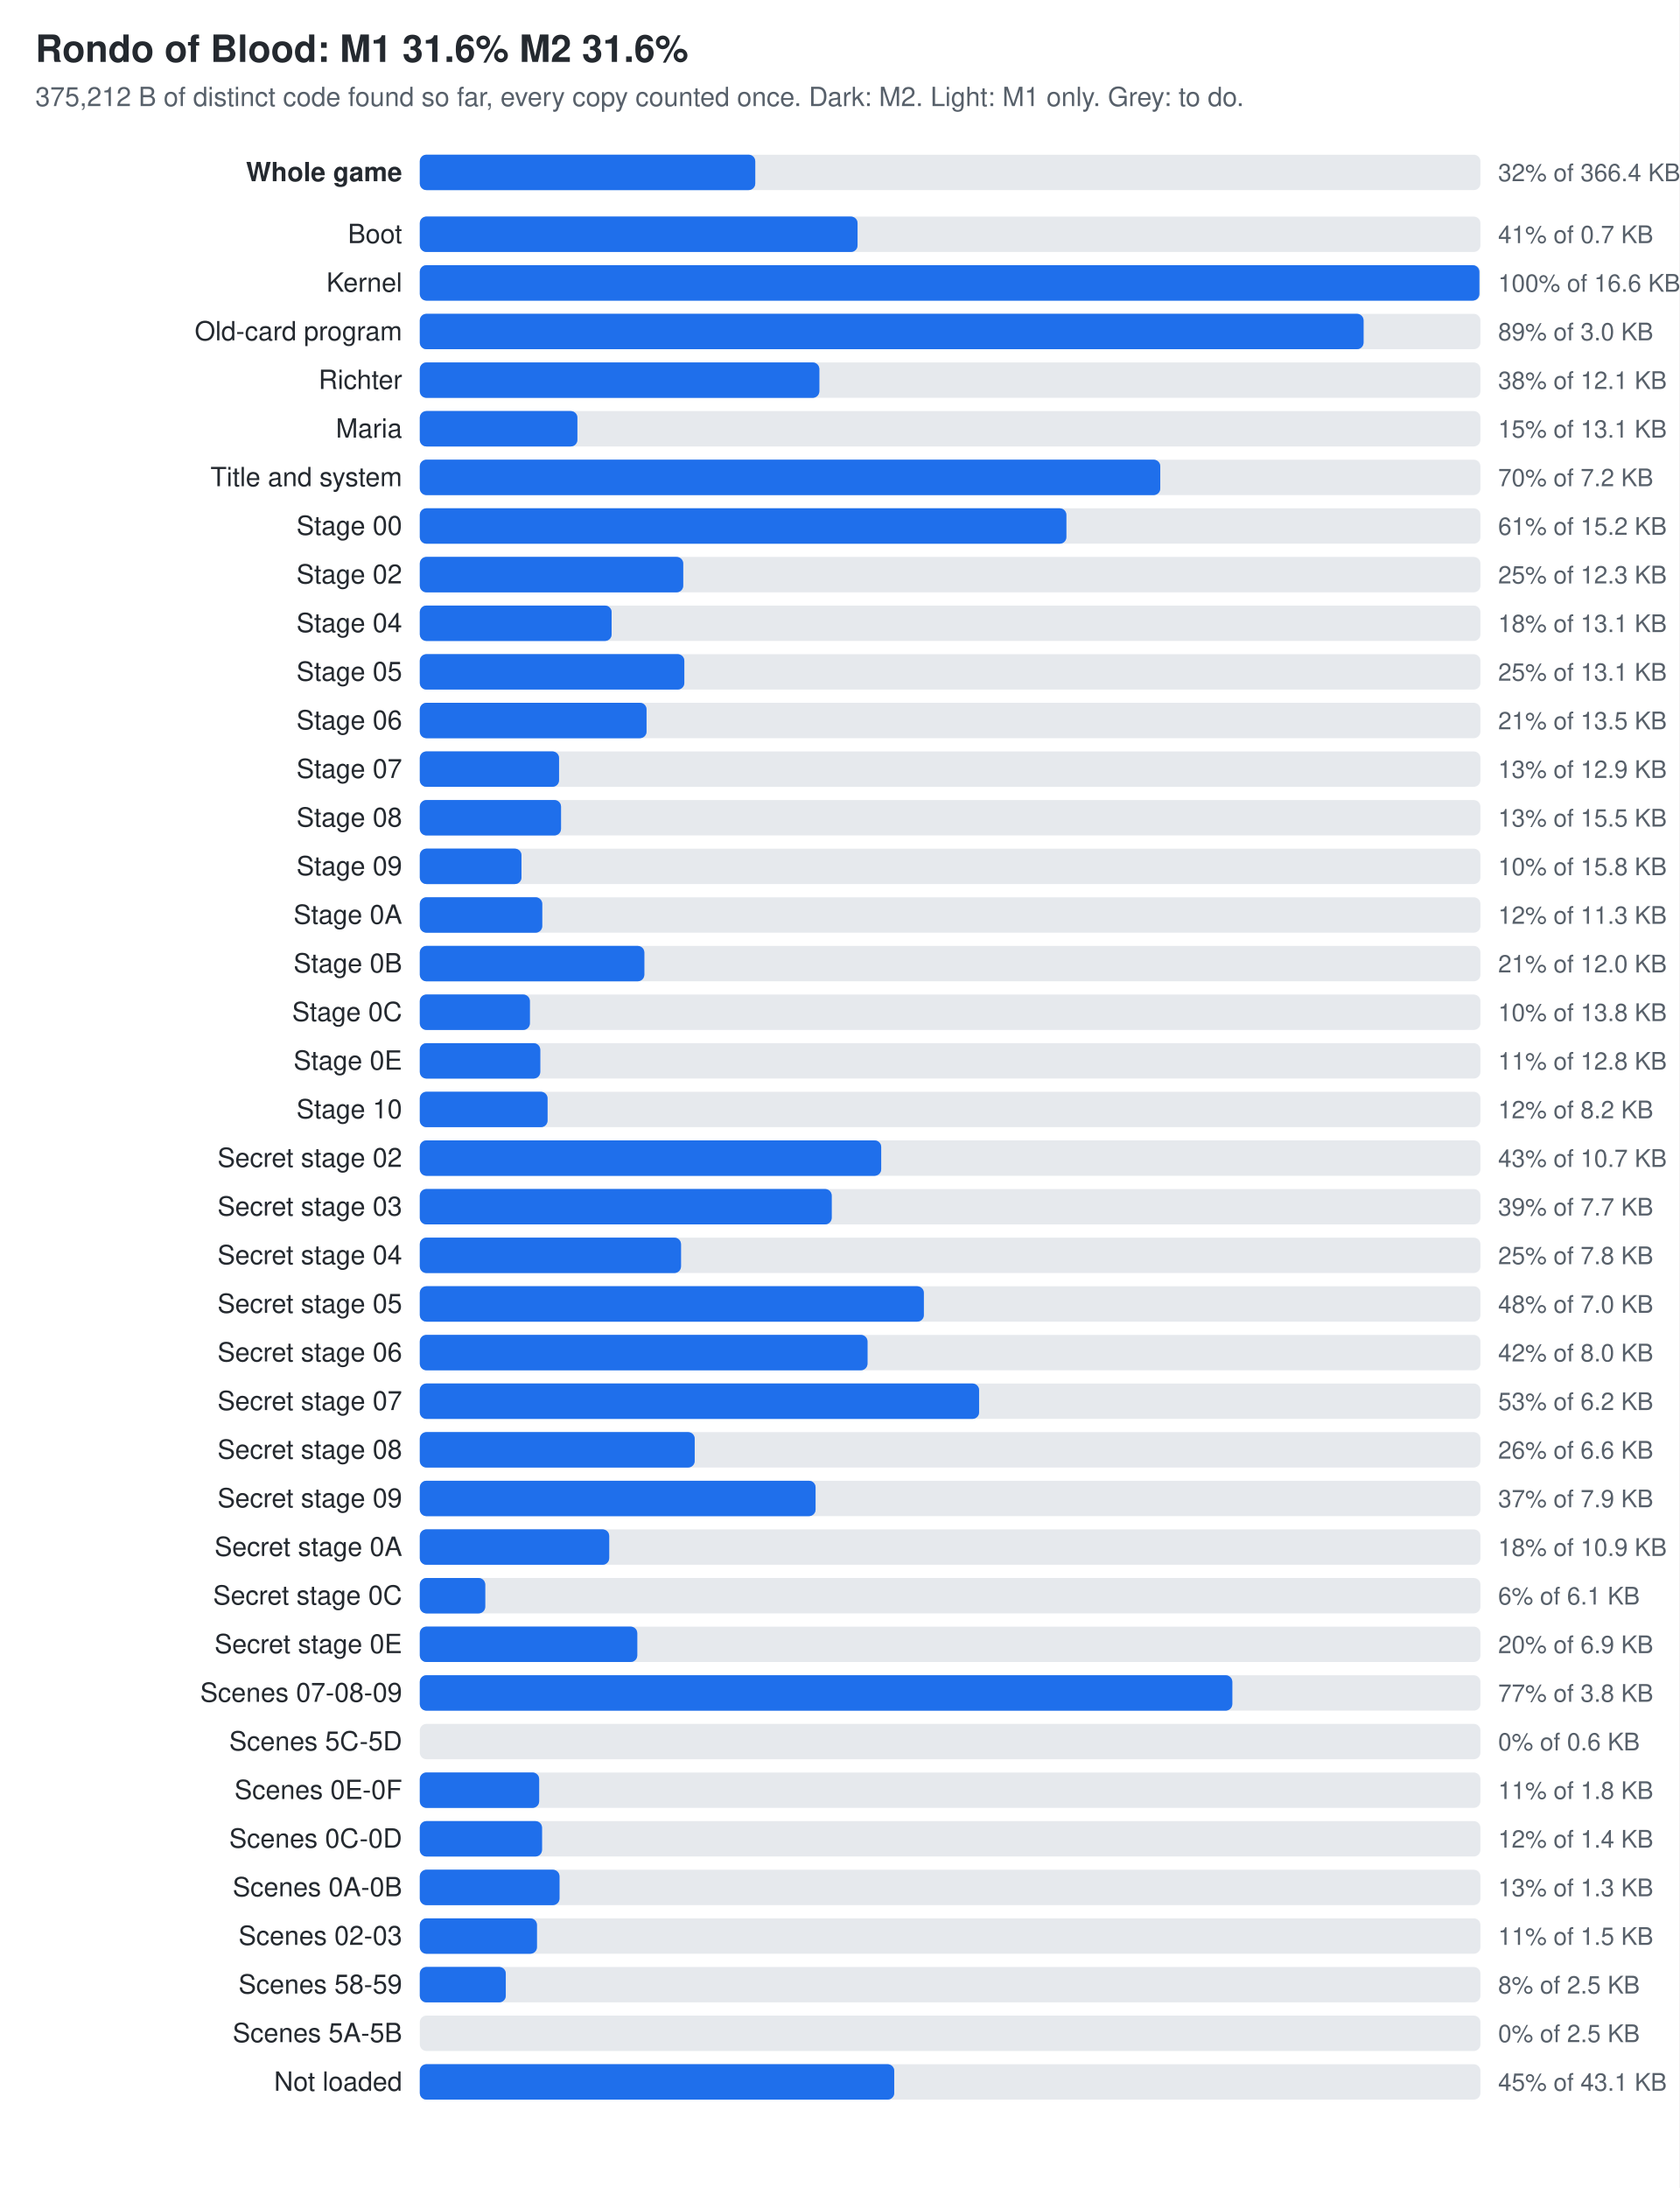
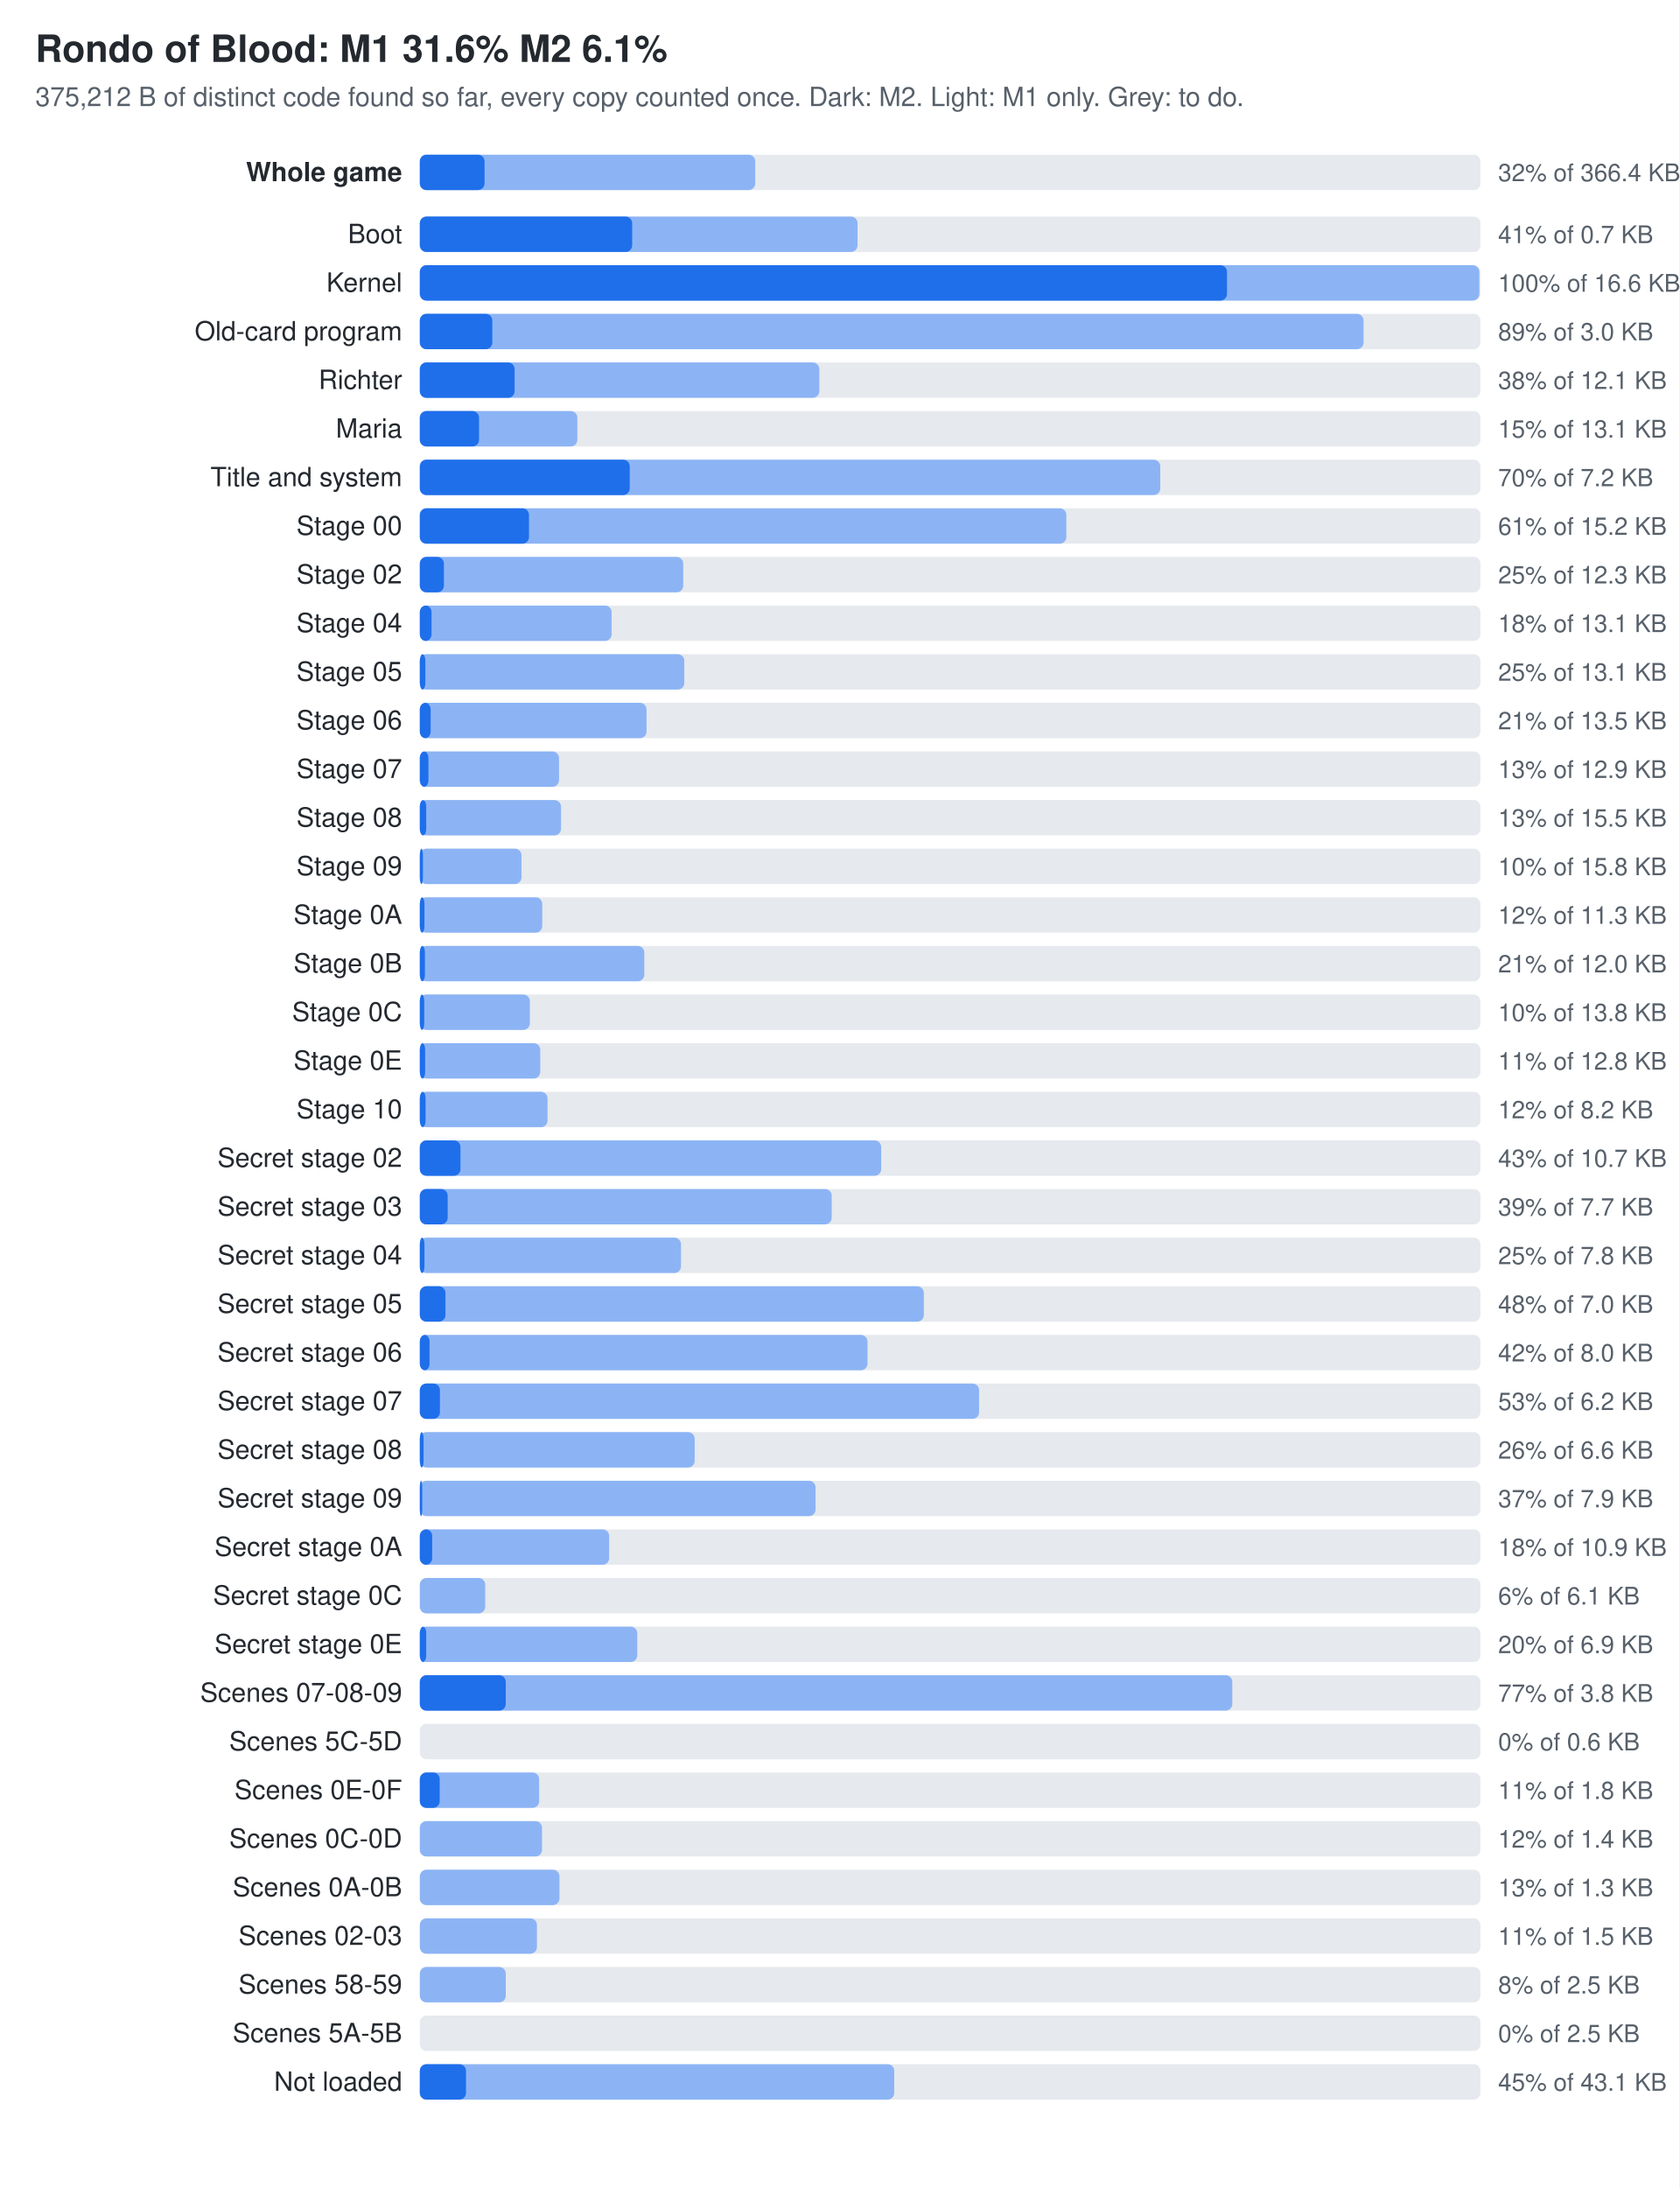
<svg xmlns="http://www.w3.org/2000/svg" width="760" height="990" viewBox="0 0 760 990" font-family="-apple-system,Segoe UI,Helvetica,Arial,sans-serif">
  <rect width="760" height="990" fill="#ffffff" />
-   <text x="16" y="28" font-size="17" font-weight="600" fill="#24292f">Rondo of Blood: M1 31.6%  M2 31.6%</text>
+   <text x="16" y="28" font-size="17" font-weight="600" fill="#24292f">Rondo of Blood: M1 31.6%  M2 6.1%</text>
  <text x="16" y="48" font-size="12" fill="#57606a">375,212 B of distinct code found so far, every copy counted once. Dark: M2. Light: M1 only. Grey: to do.</text>
  <text x="182" y="82" font-size="12" text-anchor="end" fill="#24292f" font-weight="600">Whole game</text>
  <rect x="190" y="70" width="480" height="16" rx="3" fill="#e6e9ed" />
  <rect x="190" y="70" width="151.8" height="16" rx="3" fill="#8cb4f5" />
-   <rect x="190" y="70" width="151.8" height="16" rx="3" fill="#1f6feb" />
+   <rect x="190" y="70" width="29.3" height="16" rx="3" fill="#1f6feb" />
  <text x="678" y="82" font-size="11" fill="#57606a">32% of 366.4 KB</text>
  <text x="182" y="110" font-size="12" text-anchor="end" fill="#24292f">Boot</text>
  <rect x="190" y="98" width="480" height="16" rx="3" fill="#e6e9ed" />
  <rect x="190" y="98" width="198.1" height="16" rx="3" fill="#8cb4f5" />
-   <rect x="190" y="98" width="198.1" height="16" rx="3" fill="#1f6feb" />
+   <rect x="190" y="98" width="96.1" height="16" rx="3" fill="#1f6feb" />
  <text x="678" y="110" font-size="11" fill="#57606a">41% of 0.7 KB</text>
  <text x="182" y="132" font-size="12" text-anchor="end" fill="#24292f">Kernel</text>
  <rect x="190" y="120" width="480" height="16" rx="3" fill="#e6e9ed" />
  <rect x="190" y="120" width="479.5" height="16" rx="3" fill="#8cb4f5" />
-   <rect x="190" y="120" width="479.5" height="16" rx="3" fill="#1f6feb" />
+   <rect x="190" y="120" width="365.3" height="16" rx="3" fill="#1f6feb" />
  <text x="678" y="132" font-size="11" fill="#57606a">100% of 16.6 KB</text>
  <text x="182" y="154" font-size="12" text-anchor="end" fill="#24292f">Old-card program</text>
  <rect x="190" y="142" width="480" height="16" rx="3" fill="#e6e9ed" />
  <rect x="190" y="142" width="427.1" height="16" rx="3" fill="#8cb4f5" />
-   <rect x="190" y="142" width="427.1" height="16" rx="3" fill="#1f6feb" />
+   <rect x="190" y="142" width="32.8" height="16" rx="3" fill="#1f6feb" />
  <text x="678" y="154" font-size="11" fill="#57606a">89% of 3.0 KB</text>
  <text x="182" y="176" font-size="12" text-anchor="end" fill="#24292f">Richter</text>
  <rect x="190" y="164" width="480" height="16" rx="3" fill="#e6e9ed" />
  <rect x="190" y="164" width="180.8" height="16" rx="3" fill="#8cb4f5" />
-   <rect x="190" y="164" width="180.8" height="16" rx="3" fill="#1f6feb" />
+   <rect x="190" y="164" width="42.9" height="16" rx="3" fill="#1f6feb" />
  <text x="678" y="176" font-size="11" fill="#57606a">38% of 12.1 KB</text>
  <text x="182" y="198" font-size="12" text-anchor="end" fill="#24292f">Maria</text>
  <rect x="190" y="186" width="480" height="16" rx="3" fill="#e6e9ed" />
  <rect x="190" y="186" width="71.3" height="16" rx="3" fill="#8cb4f5" />
-   <rect x="190" y="186" width="71.3" height="16" rx="3" fill="#1f6feb" />
+   <rect x="190" y="186" width="26.8" height="16" rx="3" fill="#1f6feb" />
  <text x="678" y="198" font-size="11" fill="#57606a">15% of 13.1 KB</text>
  <text x="182" y="220" font-size="12" text-anchor="end" fill="#24292f">Title and system</text>
  <rect x="190" y="208" width="480" height="16" rx="3" fill="#e6e9ed" />
  <rect x="190" y="208" width="335.1" height="16" rx="3" fill="#8cb4f5" />
-   <rect x="190" y="208" width="335.1" height="16" rx="3" fill="#1f6feb" />
+   <rect x="190" y="208" width="95.0" height="16" rx="3" fill="#1f6feb" />
  <text x="678" y="220" font-size="11" fill="#57606a">70% of 7.2 KB</text>
  <text x="182" y="242" font-size="12" text-anchor="end" fill="#24292f">Stage 00</text>
  <rect x="190" y="230" width="480" height="16" rx="3" fill="#e6e9ed" />
  <rect x="190" y="230" width="292.6" height="16" rx="3" fill="#8cb4f5" />
-   <rect x="190" y="230" width="292.6" height="16" rx="3" fill="#1f6feb" />
+   <rect x="190" y="230" width="49.4" height="16" rx="3" fill="#1f6feb" />
  <text x="678" y="242" font-size="11" fill="#57606a">61% of 15.2 KB</text>
  <text x="182" y="264" font-size="12" text-anchor="end" fill="#24292f">Stage 02</text>
  <rect x="190" y="252" width="480" height="16" rx="3" fill="#e6e9ed" />
  <rect x="190" y="252" width="119.2" height="16" rx="3" fill="#8cb4f5" />
-   <rect x="190" y="252" width="119.2" height="16" rx="3" fill="#1f6feb" />
+   <rect x="190" y="252" width="10.9" height="16" rx="3" fill="#1f6feb" />
  <text x="678" y="264" font-size="11" fill="#57606a">25% of 12.3 KB</text>
  <text x="182" y="286" font-size="12" text-anchor="end" fill="#24292f">Stage 04</text>
  <rect x="190" y="274" width="480" height="16" rx="3" fill="#e6e9ed" />
  <rect x="190" y="274" width="86.8" height="16" rx="3" fill="#8cb4f5" />
-   <rect x="190" y="274" width="86.8" height="16" rx="3" fill="#1f6feb" />
+   <rect x="190" y="274" width="5.3" height="16" rx="3" fill="#1f6feb" />
  <text x="678" y="286" font-size="11" fill="#57606a">18% of 13.1 KB</text>
  <text x="182" y="308" font-size="12" text-anchor="end" fill="#24292f">Stage 05</text>
  <rect x="190" y="296" width="480" height="16" rx="3" fill="#e6e9ed" />
  <rect x="190" y="296" width="119.7" height="16" rx="3" fill="#8cb4f5" />
-   <rect x="190" y="296" width="119.7" height="16" rx="3" fill="#1f6feb" />
+   <rect x="190" y="296" width="2.5" height="16" rx="3" fill="#1f6feb" />
  <text x="678" y="308" font-size="11" fill="#57606a">25% of 13.1 KB</text>
  <text x="182" y="330" font-size="12" text-anchor="end" fill="#24292f">Stage 06</text>
  <rect x="190" y="318" width="480" height="16" rx="3" fill="#e6e9ed" />
  <rect x="190" y="318" width="102.6" height="16" rx="3" fill="#8cb4f5" />
-   <rect x="190" y="318" width="102.6" height="16" rx="3" fill="#1f6feb" />
+   <rect x="190" y="318" width="4.9" height="16" rx="3" fill="#1f6feb" />
  <text x="678" y="330" font-size="11" fill="#57606a">21% of 13.5 KB</text>
  <text x="182" y="352" font-size="12" text-anchor="end" fill="#24292f">Stage 07</text>
  <rect x="190" y="340" width="480" height="16" rx="3" fill="#e6e9ed" />
  <rect x="190" y="340" width="63.0" height="16" rx="3" fill="#8cb4f5" />
-   <rect x="190" y="340" width="63.0" height="16" rx="3" fill="#1f6feb" />
+   <rect x="190" y="340" width="3.9" height="16" rx="3" fill="#1f6feb" />
  <text x="678" y="352" font-size="11" fill="#57606a">13% of 12.9 KB</text>
  <text x="182" y="374" font-size="12" text-anchor="end" fill="#24292f">Stage 08</text>
  <rect x="190" y="362" width="480" height="16" rx="3" fill="#e6e9ed" />
  <rect x="190" y="362" width="63.9" height="16" rx="3" fill="#8cb4f5" />
-   <rect x="190" y="362" width="63.9" height="16" rx="3" fill="#1f6feb" />
+   <rect x="190" y="362" width="2.9" height="16" rx="3" fill="#1f6feb" />
  <text x="678" y="374" font-size="11" fill="#57606a">13% of 15.5 KB</text>
  <text x="182" y="396" font-size="12" text-anchor="end" fill="#24292f">Stage 09</text>
  <rect x="190" y="384" width="480" height="16" rx="3" fill="#e6e9ed" />
  <rect x="190" y="384" width="46.0" height="16" rx="3" fill="#8cb4f5" />
-   <rect x="190" y="384" width="46.0" height="16" rx="3" fill="#1f6feb" />
+   <rect x="190" y="384" width="1.4" height="16" rx="3" fill="#1f6feb" />
  <text x="678" y="396" font-size="11" fill="#57606a">10% of 15.8 KB</text>
  <text x="182" y="418" font-size="12" text-anchor="end" fill="#24292f">Stage 0A</text>
  <rect x="190" y="406" width="480" height="16" rx="3" fill="#e6e9ed" />
  <rect x="190" y="406" width="55.4" height="16" rx="3" fill="#8cb4f5" />
-   <rect x="190" y="406" width="55.4" height="16" rx="3" fill="#1f6feb" />
+   <rect x="190" y="406" width="2.1" height="16" rx="3" fill="#1f6feb" />
  <text x="678" y="418" font-size="11" fill="#57606a">12% of 11.3 KB</text>
  <text x="182" y="440" font-size="12" text-anchor="end" fill="#24292f">Stage 0B</text>
  <rect x="190" y="428" width="480" height="16" rx="3" fill="#e6e9ed" />
  <rect x="190" y="428" width="101.6" height="16" rx="3" fill="#8cb4f5" />
-   <rect x="190" y="428" width="101.6" height="16" rx="3" fill="#1f6feb" />
+   <rect x="190" y="428" width="2.3" height="16" rx="3" fill="#1f6feb" />
  <text x="678" y="440" font-size="11" fill="#57606a">21% of 12.0 KB</text>
  <text x="182" y="462" font-size="12" text-anchor="end" fill="#24292f">Stage 0C</text>
  <rect x="190" y="450" width="480" height="16" rx="3" fill="#e6e9ed" />
  <rect x="190" y="450" width="49.8" height="16" rx="3" fill="#8cb4f5" />
-   <rect x="190" y="450" width="49.8" height="16" rx="3" fill="#1f6feb" />
+   <rect x="190" y="450" width="2.0" height="16" rx="3" fill="#1f6feb" />
  <text x="678" y="462" font-size="11" fill="#57606a">10% of 13.8 KB</text>
  <text x="182" y="484" font-size="12" text-anchor="end" fill="#24292f">Stage 0E</text>
  <rect x="190" y="472" width="480" height="16" rx="3" fill="#e6e9ed" />
  <rect x="190" y="472" width="54.5" height="16" rx="3" fill="#8cb4f5" />
-   <rect x="190" y="472" width="54.5" height="16" rx="3" fill="#1f6feb" />
+   <rect x="190" y="472" width="2.4" height="16" rx="3" fill="#1f6feb" />
  <text x="678" y="484" font-size="11" fill="#57606a">11% of 12.8 KB</text>
  <text x="182" y="506" font-size="12" text-anchor="end" fill="#24292f">Stage 10</text>
  <rect x="190" y="494" width="480" height="16" rx="3" fill="#e6e9ed" />
  <rect x="190" y="494" width="57.8" height="16" rx="3" fill="#8cb4f5" />
-   <rect x="190" y="494" width="57.8" height="16" rx="3" fill="#1f6feb" />
+   <rect x="190" y="494" width="2.6" height="16" rx="3" fill="#1f6feb" />
  <text x="678" y="506" font-size="11" fill="#57606a">12% of 8.2 KB</text>
  <text x="182" y="528" font-size="12" text-anchor="end" fill="#24292f">Secret stage 02</text>
  <rect x="190" y="516" width="480" height="16" rx="3" fill="#e6e9ed" />
  <rect x="190" y="516" width="208.8" height="16" rx="3" fill="#8cb4f5" />
-   <rect x="190" y="516" width="208.8" height="16" rx="3" fill="#1f6feb" />
+   <rect x="190" y="516" width="18.4" height="16" rx="3" fill="#1f6feb" />
  <text x="678" y="528" font-size="11" fill="#57606a">43% of 10.7 KB</text>
  <text x="182" y="550" font-size="12" text-anchor="end" fill="#24292f">Secret stage 03</text>
  <rect x="190" y="538" width="480" height="16" rx="3" fill="#e6e9ed" />
  <rect x="190" y="538" width="186.4" height="16" rx="3" fill="#8cb4f5" />
-   <rect x="190" y="538" width="186.4" height="16" rx="3" fill="#1f6feb" />
+   <rect x="190" y="538" width="12.6" height="16" rx="3" fill="#1f6feb" />
  <text x="678" y="550" font-size="11" fill="#57606a">39% of 7.7 KB</text>
  <text x="182" y="572" font-size="12" text-anchor="end" fill="#24292f">Secret stage 04</text>
  <rect x="190" y="560" width="480" height="16" rx="3" fill="#e6e9ed" />
  <rect x="190" y="560" width="118.2" height="16" rx="3" fill="#8cb4f5" />
-   <rect x="190" y="560" width="118.2" height="16" rx="3" fill="#1f6feb" />
+   <rect x="190" y="560" width="2.1" height="16" rx="3" fill="#1f6feb" />
  <text x="678" y="572" font-size="11" fill="#57606a">25% of 7.8 KB</text>
  <text x="182" y="594" font-size="12" text-anchor="end" fill="#24292f">Secret stage 05</text>
  <rect x="190" y="582" width="480" height="16" rx="3" fill="#e6e9ed" />
  <rect x="190" y="582" width="228.1" height="16" rx="3" fill="#8cb4f5" />
-   <rect x="190" y="582" width="228.1" height="16" rx="3" fill="#1f6feb" />
+   <rect x="190" y="582" width="11.6" height="16" rx="3" fill="#1f6feb" />
  <text x="678" y="594" font-size="11" fill="#57606a">48% of 7.0 KB</text>
  <text x="182" y="616" font-size="12" text-anchor="end" fill="#24292f">Secret stage 06</text>
  <rect x="190" y="604" width="480" height="16" rx="3" fill="#e6e9ed" />
  <rect x="190" y="604" width="202.6" height="16" rx="3" fill="#8cb4f5" />
-   <rect x="190" y="604" width="202.6" height="16" rx="3" fill="#1f6feb" />
+   <rect x="190" y="604" width="4.4" height="16" rx="3" fill="#1f6feb" />
  <text x="678" y="616" font-size="11" fill="#57606a">42% of 8.0 KB</text>
  <text x="182" y="638" font-size="12" text-anchor="end" fill="#24292f">Secret stage 07</text>
  <rect x="190" y="626" width="480" height="16" rx="3" fill="#e6e9ed" />
  <rect x="190" y="626" width="253.1" height="16" rx="3" fill="#8cb4f5" />
-   <rect x="190" y="626" width="253.1" height="16" rx="3" fill="#1f6feb" />
+   <rect x="190" y="626" width="9.1" height="16" rx="3" fill="#1f6feb" />
  <text x="678" y="638" font-size="11" fill="#57606a">53% of 6.2 KB</text>
  <text x="182" y="660" font-size="12" text-anchor="end" fill="#24292f">Secret stage 08</text>
  <rect x="190" y="648" width="480" height="16" rx="3" fill="#e6e9ed" />
  <rect x="190" y="648" width="124.4" height="16" rx="3" fill="#8cb4f5" />
-   <rect x="190" y="648" width="124.4" height="16" rx="3" fill="#1f6feb" />
+   <rect x="190" y="648" width="1.7" height="16" rx="3" fill="#1f6feb" />
  <text x="678" y="660" font-size="11" fill="#57606a">26% of 6.6 KB</text>
  <text x="182" y="682" font-size="12" text-anchor="end" fill="#24292f">Secret stage 09</text>
  <rect x="190" y="670" width="480" height="16" rx="3" fill="#e6e9ed" />
  <rect x="190" y="670" width="179.1" height="16" rx="3" fill="#8cb4f5" />
-   <rect x="190" y="670" width="179.1" height="16" rx="3" fill="#1f6feb" />
+   <rect x="190" y="670" width="1.1" height="16" rx="3" fill="#1f6feb" />
  <text x="678" y="682" font-size="11" fill="#57606a">37% of 7.9 KB</text>
  <text x="182" y="704" font-size="12" text-anchor="end" fill="#24292f">Secret stage 0A</text>
  <rect x="190" y="692" width="480" height="16" rx="3" fill="#e6e9ed" />
  <rect x="190" y="692" width="85.7" height="16" rx="3" fill="#8cb4f5" />
-   <rect x="190" y="692" width="85.7" height="16" rx="3" fill="#1f6feb" />
+   <rect x="190" y="692" width="5.6" height="16" rx="3" fill="#1f6feb" />
  <text x="678" y="704" font-size="11" fill="#57606a">18% of 10.9 KB</text>
  <text x="182" y="726" font-size="12" text-anchor="end" fill="#24292f">Secret stage 0C</text>
  <rect x="190" y="714" width="480" height="16" rx="3" fill="#e6e9ed" />
  <rect x="190" y="714" width="29.6" height="16" rx="3" fill="#8cb4f5" />
-   <rect x="190" y="714" width="29.6" height="16" rx="3" fill="#1f6feb" />
  <text x="678" y="726" font-size="11" fill="#57606a">6% of 6.1 KB</text>
  <text x="182" y="748" font-size="12" text-anchor="end" fill="#24292f">Secret stage 0E</text>
  <rect x="190" y="736" width="480" height="16" rx="3" fill="#e6e9ed" />
  <rect x="190" y="736" width="98.4" height="16" rx="3" fill="#8cb4f5" />
-   <rect x="190" y="736" width="98.4" height="16" rx="3" fill="#1f6feb" />
+   <rect x="190" y="736" width="2.9" height="16" rx="3" fill="#1f6feb" />
  <text x="678" y="748" font-size="11" fill="#57606a">20% of 6.9 KB</text>
  <text x="182" y="770" font-size="12" text-anchor="end" fill="#24292f">Scenes 07-08-09</text>
  <rect x="190" y="758" width="480" height="16" rx="3" fill="#e6e9ed" />
  <rect x="190" y="758" width="367.7" height="16" rx="3" fill="#8cb4f5" />
-   <rect x="190" y="758" width="367.7" height="16" rx="3" fill="#1f6feb" />
+   <rect x="190" y="758" width="38.9" height="16" rx="3" fill="#1f6feb" />
  <text x="678" y="770" font-size="11" fill="#57606a">77% of 3.8 KB</text>
  <text x="182" y="792" font-size="12" text-anchor="end" fill="#24292f">Scenes 5C-5D</text>
  <rect x="190" y="780" width="480" height="16" rx="3" fill="#e6e9ed" />
  <text x="678" y="792" font-size="11" fill="#57606a">0% of 0.6 KB</text>
  <text x="182" y="814" font-size="12" text-anchor="end" fill="#24292f">Scenes 0E-0F</text>
  <rect x="190" y="802" width="480" height="16" rx="3" fill="#e6e9ed" />
  <rect x="190" y="802" width="54.0" height="16" rx="3" fill="#8cb4f5" />
-   <rect x="190" y="802" width="54.0" height="16" rx="3" fill="#1f6feb" />
+   <rect x="190" y="802" width="9.0" height="16" rx="3" fill="#1f6feb" />
  <text x="678" y="814" font-size="11" fill="#57606a">11% of 1.8 KB</text>
  <text x="182" y="836" font-size="12" text-anchor="end" fill="#24292f">Scenes 0C-0D</text>
  <rect x="190" y="824" width="480" height="16" rx="3" fill="#e6e9ed" />
  <rect x="190" y="824" width="55.3" height="16" rx="3" fill="#8cb4f5" />
-   <rect x="190" y="824" width="55.3" height="16" rx="3" fill="#1f6feb" />
  <text x="678" y="836" font-size="11" fill="#57606a">12% of 1.4 KB</text>
  <text x="182" y="858" font-size="12" text-anchor="end" fill="#24292f">Scenes 0A-0B</text>
  <rect x="190" y="846" width="480" height="16" rx="3" fill="#e6e9ed" />
  <rect x="190" y="846" width="63.2" height="16" rx="3" fill="#8cb4f5" />
-   <rect x="190" y="846" width="63.2" height="16" rx="3" fill="#1f6feb" />
  <text x="678" y="858" font-size="11" fill="#57606a">13% of 1.3 KB</text>
  <text x="182" y="880" font-size="12" text-anchor="end" fill="#24292f">Scenes 02-03</text>
  <rect x="190" y="868" width="480" height="16" rx="3" fill="#e6e9ed" />
  <rect x="190" y="868" width="53.0" height="16" rx="3" fill="#8cb4f5" />
-   <rect x="190" y="868" width="53.0" height="16" rx="3" fill="#1f6feb" />
  <text x="678" y="880" font-size="11" fill="#57606a">11% of 1.5 KB</text>
  <text x="182" y="902" font-size="12" text-anchor="end" fill="#24292f">Scenes 58-59</text>
  <rect x="190" y="890" width="480" height="16" rx="3" fill="#e6e9ed" />
  <rect x="190" y="890" width="38.9" height="16" rx="3" fill="#8cb4f5" />
-   <rect x="190" y="890" width="38.9" height="16" rx="3" fill="#1f6feb" />
  <text x="678" y="902" font-size="11" fill="#57606a">8% of 2.5 KB</text>
  <text x="182" y="924" font-size="12" text-anchor="end" fill="#24292f">Scenes 5A-5B</text>
  <rect x="190" y="912" width="480" height="16" rx="3" fill="#e6e9ed" />
  <text x="678" y="924" font-size="11" fill="#57606a">0% of 2.5 KB</text>
  <text x="182" y="946" font-size="12" text-anchor="end" fill="#24292f">Not loaded</text>
  <rect x="190" y="934" width="480" height="16" rx="3" fill="#e6e9ed" />
  <rect x="190" y="934" width="214.7" height="16" rx="3" fill="#8cb4f5" />
-   <rect x="190" y="934" width="214.7" height="16" rx="3" fill="#1f6feb" />
+   <rect x="190" y="934" width="20.9" height="16" rx="3" fill="#1f6feb" />
  <text x="678" y="946" font-size="11" fill="#57606a">45% of 43.1 KB</text>
</svg>
